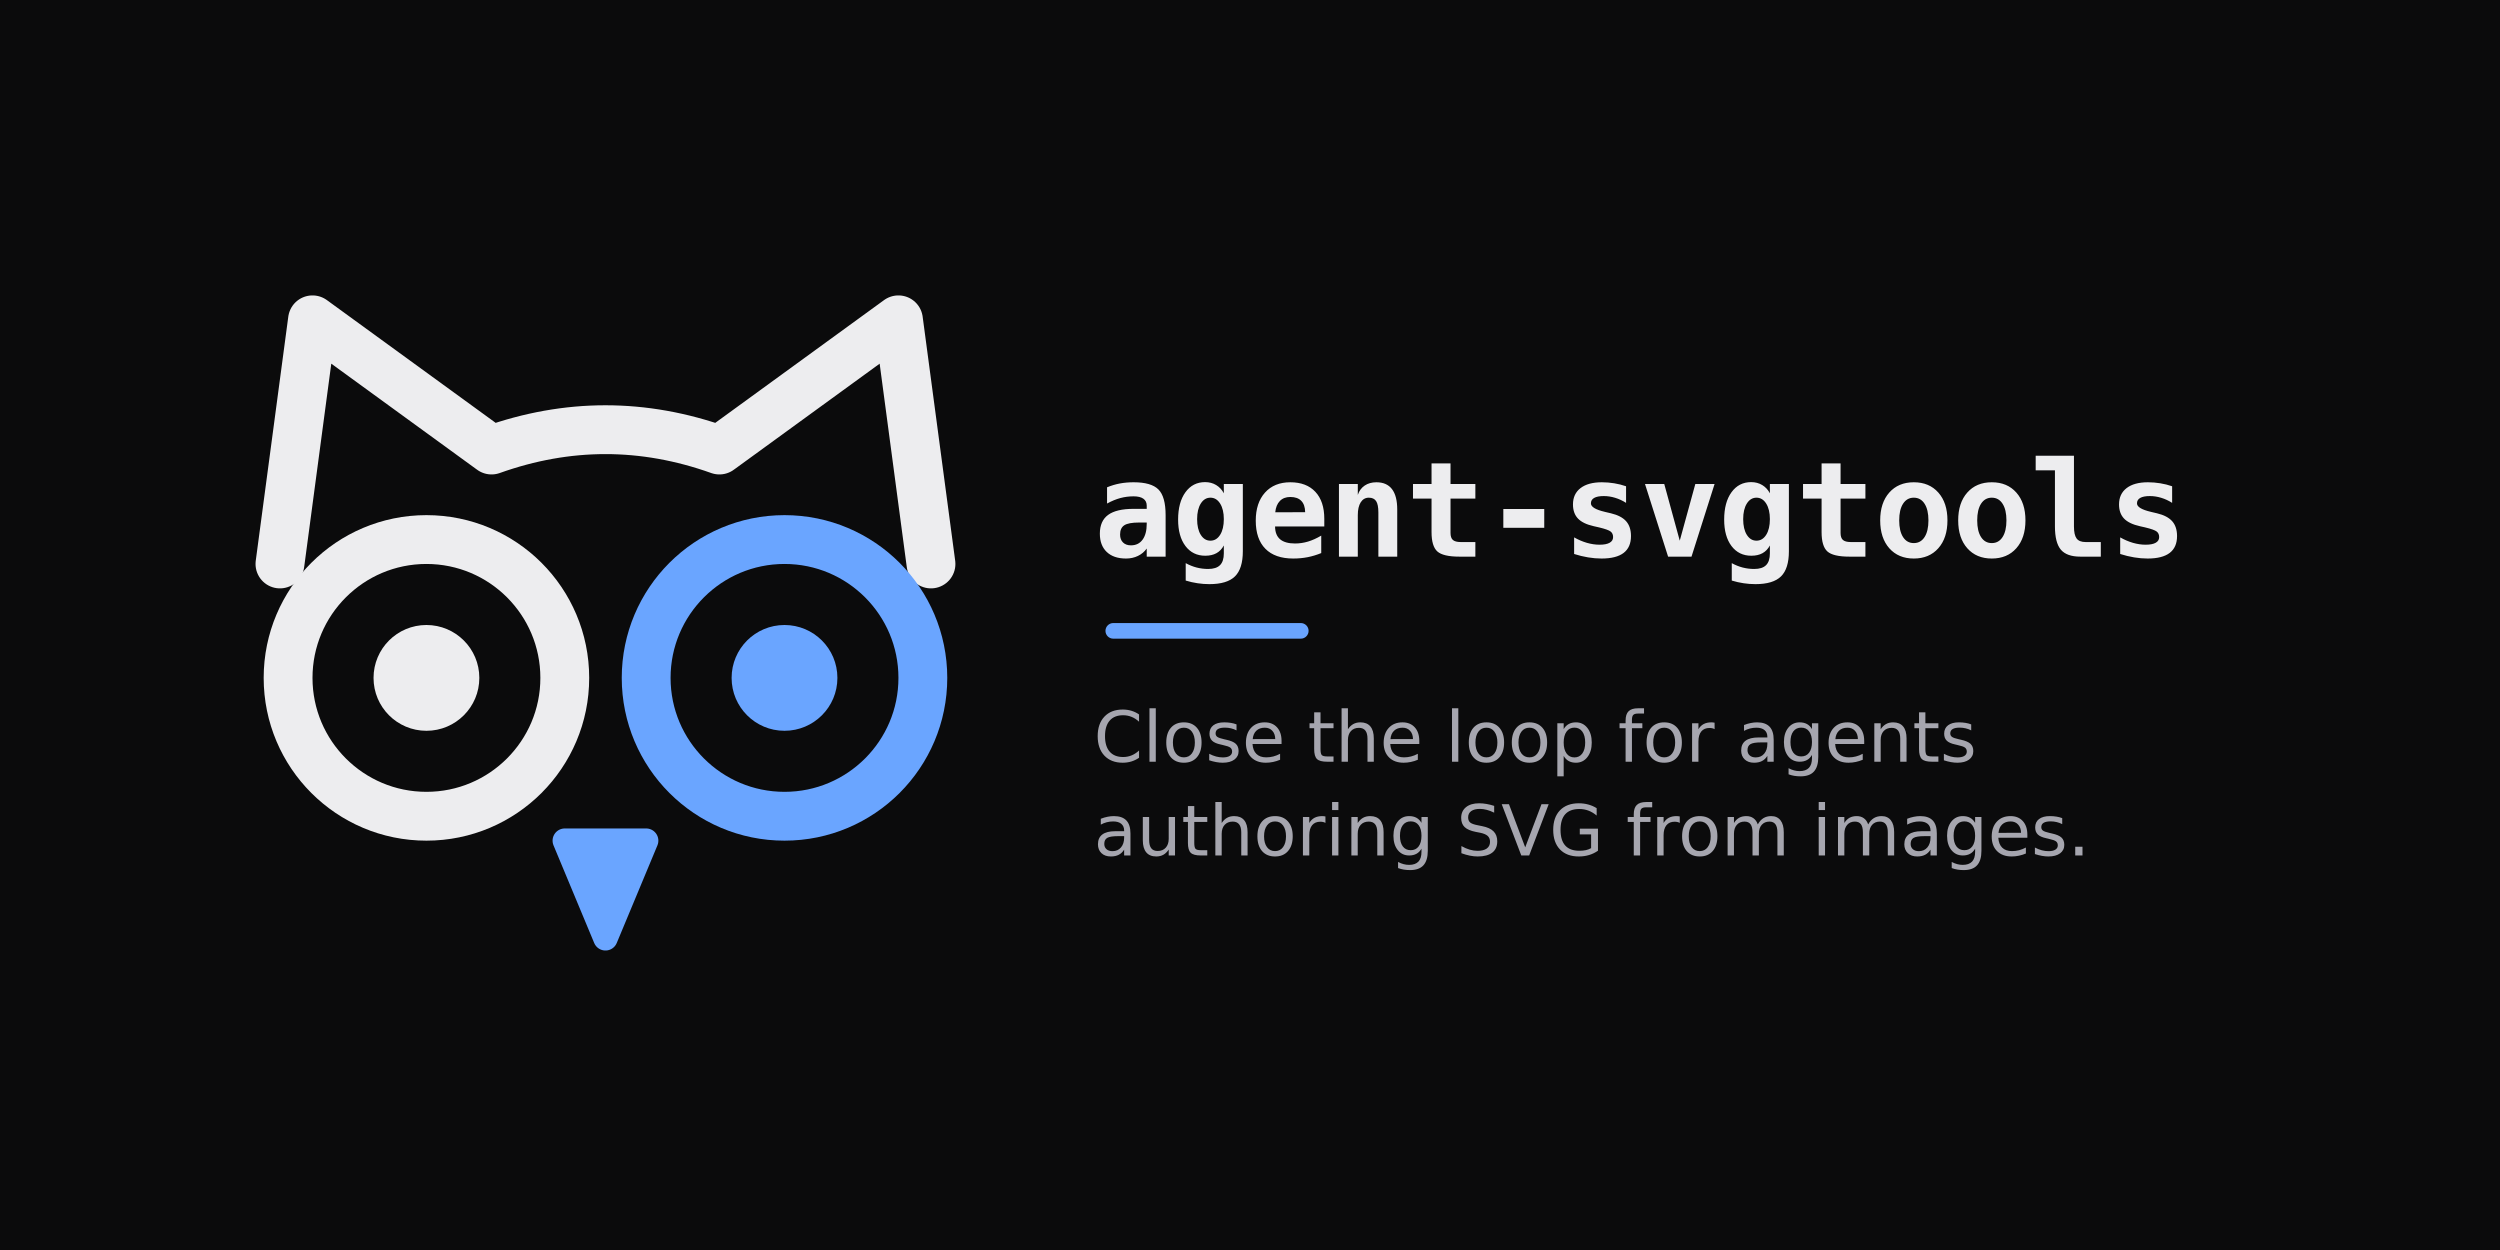
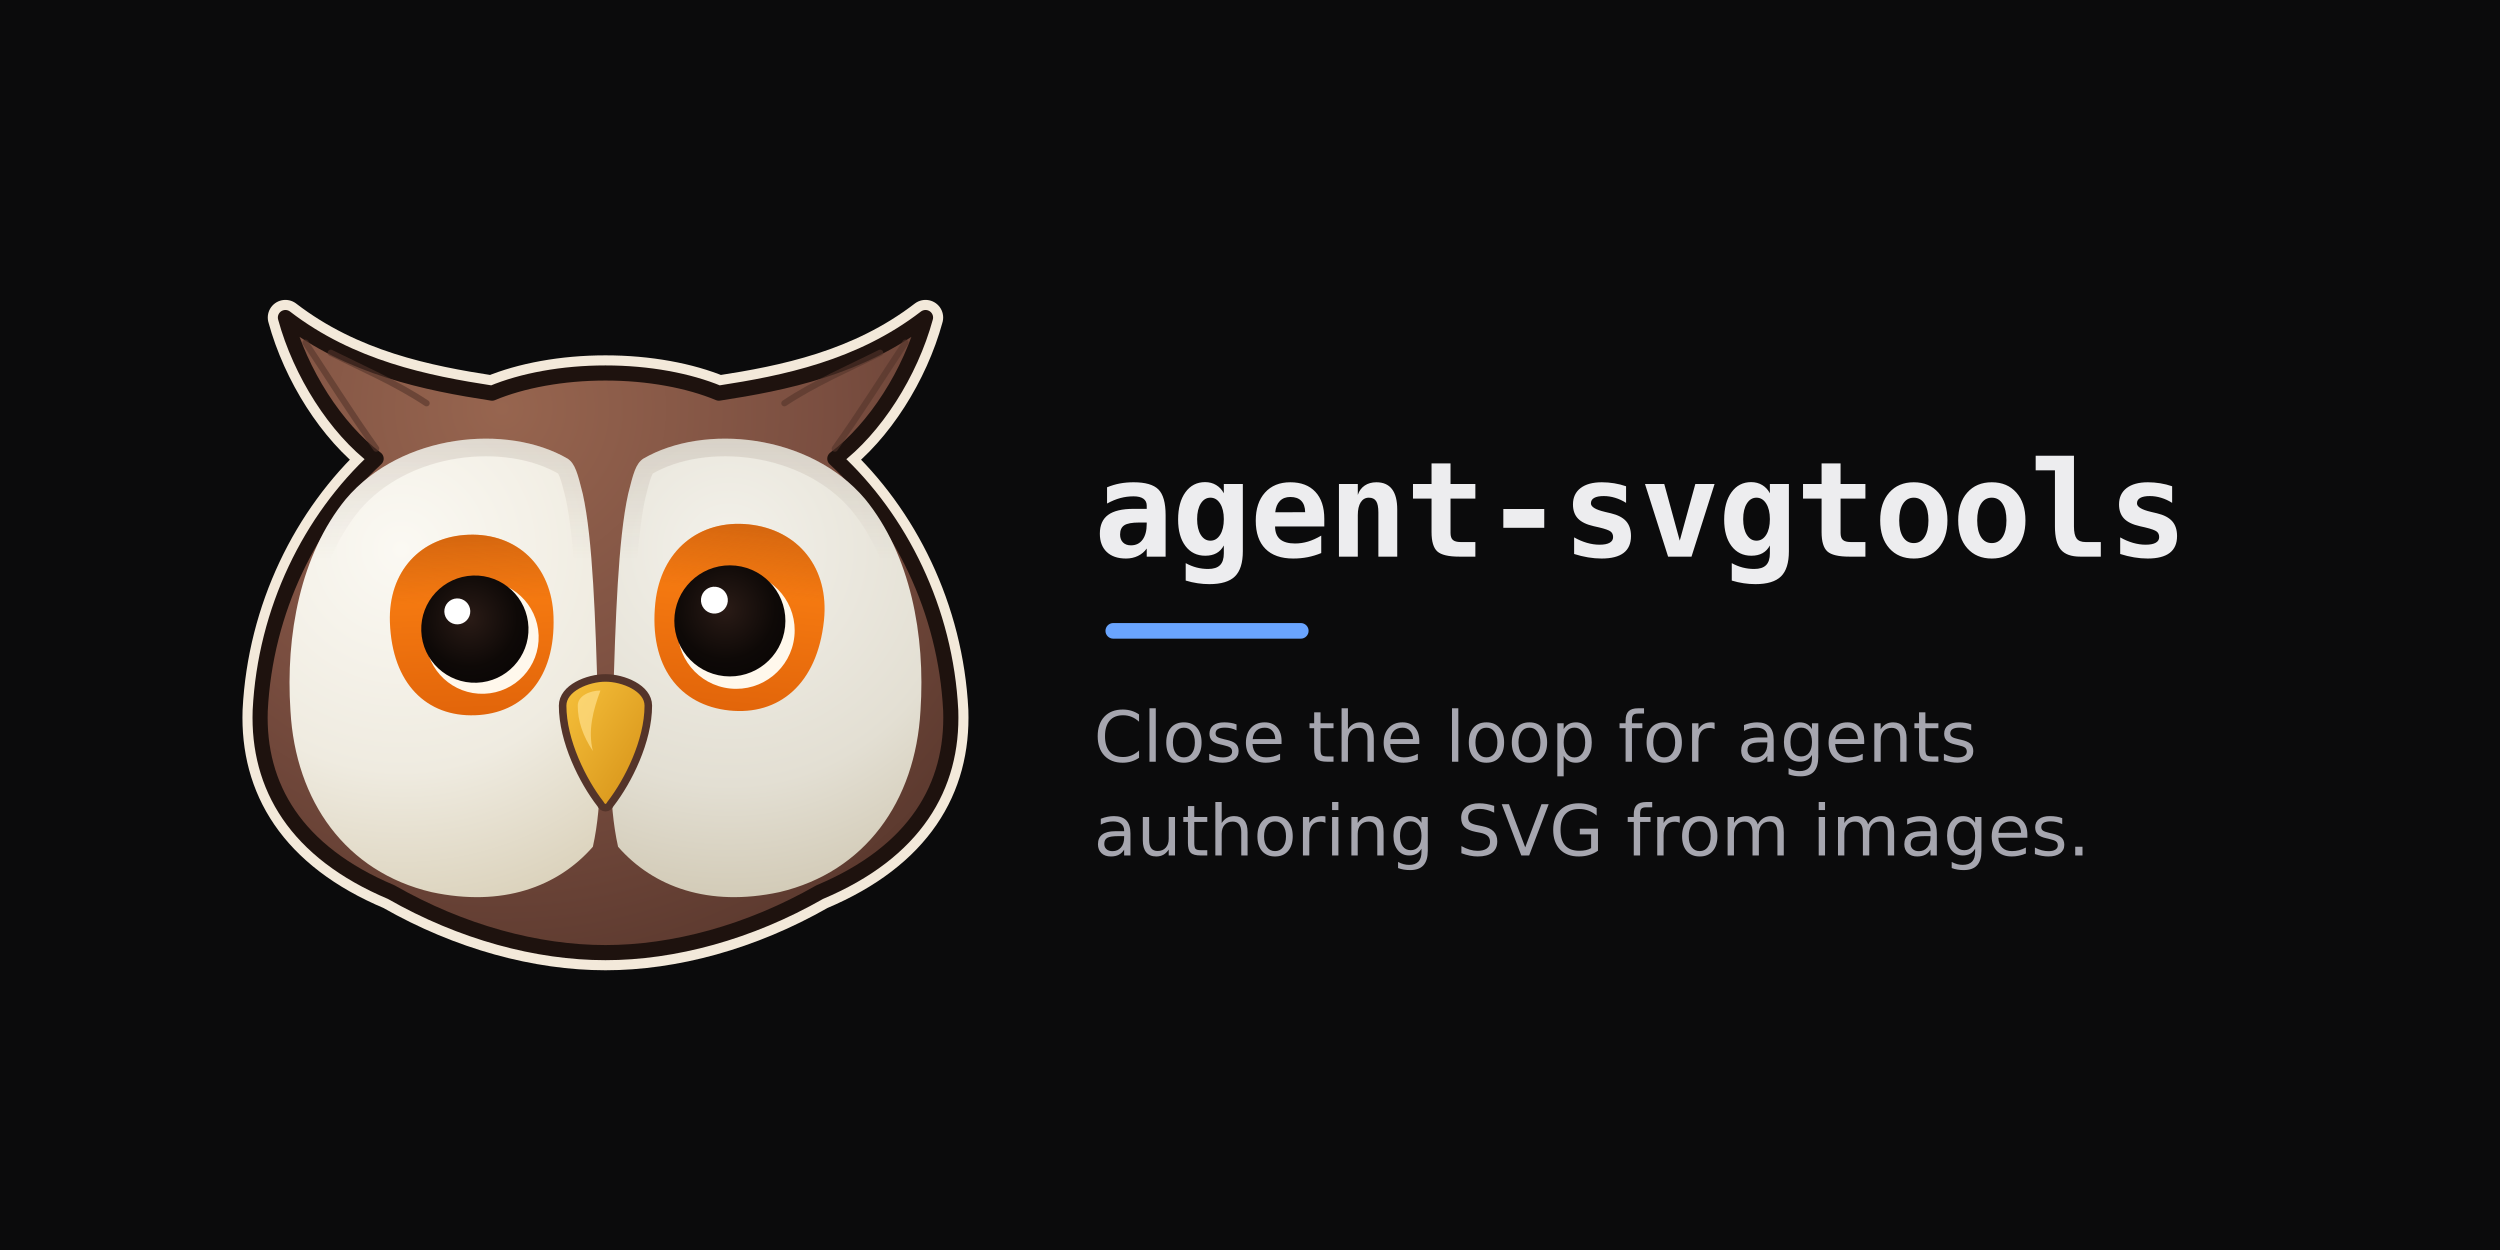
<svg xmlns="http://www.w3.org/2000/svg" viewBox="0 0 1280 640" width="1280" height="640">
  <rect id="background" width="1280" height="640" fill="#0b0b0c" />
-   <svg id="mark" x="110" y="120" width="400" height="400" viewBox="16 13.5 96 96">
-     <path id="owl-brow" d="M24 54L28 24L50 40Q64 35 78 40L100 24L104 54" fill="none" stroke="#ededef" stroke-width="6" stroke-linecap="round" stroke-linejoin="round" />
-     <g id="owl-reference-eye">
-       <circle cx="42" cy="68" r="17" fill="none" stroke="#ededef" stroke-width="6" />
-       <circle cx="42" cy="68" r="6.5" fill="#ededef" />
+   <svg id="mark" x="110" y="120" width="400" height="400" viewBox="86 -29 310 310">
+     <defs>
+       <radialGradient id="head-fill" cx="200" cy="40" r="260" gradientUnits="userSpaceOnUse">
+         <stop offset="0" stop-color="#97654f" />
+         <stop offset=".5" stop-color="#7a4e40" />
+         <stop offset="1" stop-color="#54342a" />
+       </radialGradient>
+       <radialGradient id="disc-left-fill" cx="160" cy="96" r="160" gradientUnits="userSpaceOnUse">
+         <stop offset="0" stop-color="#fbf9f3" />
+         <stop offset=".55" stop-color="#efebe0" />
+         <stop offset="1" stop-color="#d6ccb3" />
+       </radialGradient>
+       <radialGradient id="disc-right-fill" cx="290" cy="96" r="170" gradientUnits="userSpaceOnUse">
+         <stop offset="0" stop-color="#f3f1ea" />
+         <stop offset=".55" stop-color="#e3dfd3" />
+         <stop offset="1" stop-color="#c7bda4" />
+       </radialGradient>
+       <linearGradient id="disc-top-shade" x1="0" y1="50" x2="0" y2="100" gradientUnits="userSpaceOnUse">
+         <stop offset="0" stop-color="#5a3a2c" stop-opacity=".14" />
+         <stop offset="1" stop-color="#5a3a2c" stop-opacity="0" />
+       </linearGradient>
+       <linearGradient id="iris-fill" x1="0" y1="0" x2="0" y2="1">
+         <stop offset="0" stop-color="#ff8414" />
+         <stop offset="1" stop-color="#e2650a" />
+       </linearGradient>
+       <linearGradient id="lid-shade" x1="0" y1="88" x2="0" y2="118" gradientUnits="userSpaceOnUse">
+         <stop offset="0" stop-color="#a8460a" stop-opacity=".6" />
+         <stop offset="1" stop-color="#a8460a" stop-opacity="0" />
+       </linearGradient>
+       <radialGradient id="pupil-fill" cx=".45" cy=".4" r=".6">
+         <stop offset="0" stop-color="#2a1b16" />
+         <stop offset=".75" stop-color="#0e0907" />
+         <stop offset="1" stop-color="#0b0706" />
+       </radialGradient>
+       <linearGradient id="beak-fill" x1="0" y1="0" x2="1" y2="1">
+         <stop offset="0" stop-color="#f7c23c" />
+         <stop offset="1" stop-color="#d48f16" />
+       </linearGradient>
+       <clipPath id="disc-left-clip">
+         <path d="M226 60C202 46 160 50 138 76C120 98 114 130 116 160C118 196 138 224 172 232C200 238 222 230 236 214C240 196 239 176 238 156C237 124 236 92 232 74C230 66 229 62 226 60Z" />
+       </clipPath>
+       <clipPath id="disc-right-clip">
+         <path d="M 256 60 C 280 46 322 50 344 76 C 362 98 368 130 366 160 C 364 196 344 224 310 232 C 282 238 260 230 246 214 C 242 196 243 176 244 156 C 245 124 246 92 250 74 C 252 66 253 62 256 60 Z" />
+       </clipPath>
+       <clipPath id="left-iris-clip">
+         <path d="M188 94C205 94 217 106 217 124C217 146 205 158 188 158C171 158 159 146 159 124C159 106 171 94 188 94Z" />
+       </clipPath>
+       <clipPath id="right-iris-clip">
+         <path d="M294 94C311 94 323 106 323 124C323 146 311 158 294 158C277 158 265 146 265 124C265 106 277 94 294 94Z" />
+       </clipPath>
+     </defs>
+     <path id="keyline" d="M241 26C224 26 208 29 196 34C170 30 140 24 114 4C120 26 134 48 150 60C124 84 106 120 104 160C103 190 118 216 156 232C184 248 214 256 241 256C268 256 298 248 326 232C364 216 379 190 378 160C376 120 358 84 332 60C348 48 362 26 368 4C342 24 312 30 286 34C274 29 258 26 241 26Z" fill="#f3e9da" stroke="#f3e9da" stroke-width="14" stroke-linejoin="round" />
+     <path id="head" d="M241 26C224 26 208 29 196 34C170 30 140 24 114 4C120 26 134 48 150 60C124 84 106 120 104 160C103 190 118 216 156 232C184 248 214 256 241 256C268 256 298 248 326 232C364 216 379 190 378 160C376 120 358 84 332 60C348 48 362 26 368 4C342 24 312 30 286 34C274 29 258 26 241 26Z" fill="url(#head-fill)" stroke="#1e120e" stroke-width="6" stroke-linejoin="round" />
+     <g id="tuft-feathers" fill="none" stroke="#54342a" stroke-width="2.5" stroke-linecap="round" opacity=".6">
+       <path d="M150 56C140 42 130 26 122 14M170 38C158 30 144 24 132 18" />
+       <path d="M 332 56 C 342 42 352 26 360 14 M 312 38 C 324 30 338 24 350 18" />
    </g>
-     <g id="owl-candidate-eye">
-       <circle cx="86" cy="68" r="17" fill="none" stroke="#6aa5ff" stroke-width="6" />
-       <circle cx="86" cy="68" r="6.5" fill="#6aa5ff" />
+     <g id="facial-disc">
+       <g id="left-disc">
+         <path d="M226 60C202 46 160 50 138 76C120 98 114 130 116 160C118 196 138 224 172 232C200 238 222 230 236 214C240 196 239 176 238 156C237 124 236 92 232 74C230 66 229 62 226 60Z" fill="url(#disc-left-fill)" />
+         <path d="M226 60C202 46 160 50 138 76C120 98 114 130 116 160C118 196 138 224 172 232C200 238 222 230 236 214C240 196 239 176 238 156C237 124 236 92 232 74C230 66 229 62 226 60Z" fill="none" stroke="url(#disc-top-shade)" stroke-width="14" clip-path="url(#disc-left-clip)" />
+       </g>
+       <g id="right-disc">
+         <path d="M 256 60 C 280 46 322 50 344 76 C 362 98 368 130 366 160 C 364 196 344 224 310 232 C 282 238 260 230 246 214 C 242 196 243 176 244 156 C 245 124 246 92 250 74 C 252 66 253 62 256 60 Z" fill="url(#disc-right-fill)" />
+         <path d="M 256 60 C 280 46 322 50 344 76 C 362 98 368 130 366 160 C 364 196 344 224 310 232 C 282 238 260 230 246 214 C 242 196 243 176 244 156 C 245 124 246 92 250 74 C 252 66 253 62 256 60 Z" fill="none" stroke="url(#disc-top-shade)" stroke-width="14" clip-path="url(#disc-right-clip)" />
+       </g>
    </g>
-     <path id="owl-beak" d="M59 88L64 100L69 88Z" fill="#6aa5ff" stroke="#6aa5ff" stroke-width="3" stroke-linejoin="round" />
+     <g id="left-eye" transform="translate(188 126) rotate(-2) scale(1.12) translate(-188 -126)">
+       <path id="left-iris" d="M188 94C205 94 217 106 217 124C217 146 205 158 188 158C171 158 159 146 159 124C159 106 171 94 188 94Z" fill="url(#iris-fill)" />
+       <path id="left-lid-shadow" d="M154 88H222V118H154Z" fill="url(#lid-shade)" clip-path="url(#left-iris-clip)" />
+       <circle id="left-eye-rim" cx="191.5" cy="130.5" r="20" fill="#fff8ec" />
+       <circle id="left-pupil" cx="189" cy="127.5" r="19" fill="url(#pupil-fill)" />
+       <circle id="left-catchlight" cx="183" cy="121" r="4.6" fill="#fff" />
+     </g>
+     <g id="right-eye" transform="translate(294 123) rotate(6) scale(1.16) translate(-294 -126)">
+       <path id="right-iris" d="M294 94C311 94 323 106 323 124C323 146 311 158 294 158C277 158 265 146 265 124C265 106 277 94 294 94Z" fill="url(#iris-fill)" />
+       <path id="right-lid-shadow" d="M260 88H328V118H260Z" fill="url(#lid-shade)" clip-path="url(#right-iris-clip)" />
+       <circle id="right-eye-rim" cx="293.5" cy="130.5" r="20" fill="#fff8ec" />
+       <circle id="right-pupil" cx="291" cy="127.5" r="19" fill="url(#pupil-fill)" />
+       <circle id="right-catchlight" cx="285" cy="121" r="4.6" fill="#fff" />
+     </g>
+     <g id="beak">
+       <path d="M224 158C224 151 234 147 241 147C248 147 258 151 258 158C258 172 250 188 243 197C242 199 240 199 239 197C232 188 224 172 224 158Z" fill="url(#beak-fill)" stroke="#54342a" stroke-width="3" stroke-linejoin="round" />
+       <path id="beak-highlight" d="M230 158C230 154 235 152 239 152C236 160 234 168 236 176C232 170 230 164 230 158Z" fill="#ffe08a" opacity=".7" />
+     </g>
  </svg>
  <g id="text" font-family="Geist, DejaVu Sans, Helvetica, Arial, sans-serif">
    <text x="560" y="285" font-family="Geist Mono, DejaVu Sans Mono, ui-monospace, monospace" font-size="68" font-weight="700" letter-spacing="-1" fill="#ededef">agent-svgtools</text>
    <rect x="566" y="319" width="104" height="8" rx="4" fill="#6aa5ff" />
    <text x="560" y="390" font-size="36" fill="#a6a6af">Close the loop for agents</text>
    <text x="560" y="438" font-size="36" fill="#a6a6af">authoring SVG from images.</text>
  </g>
</svg>
